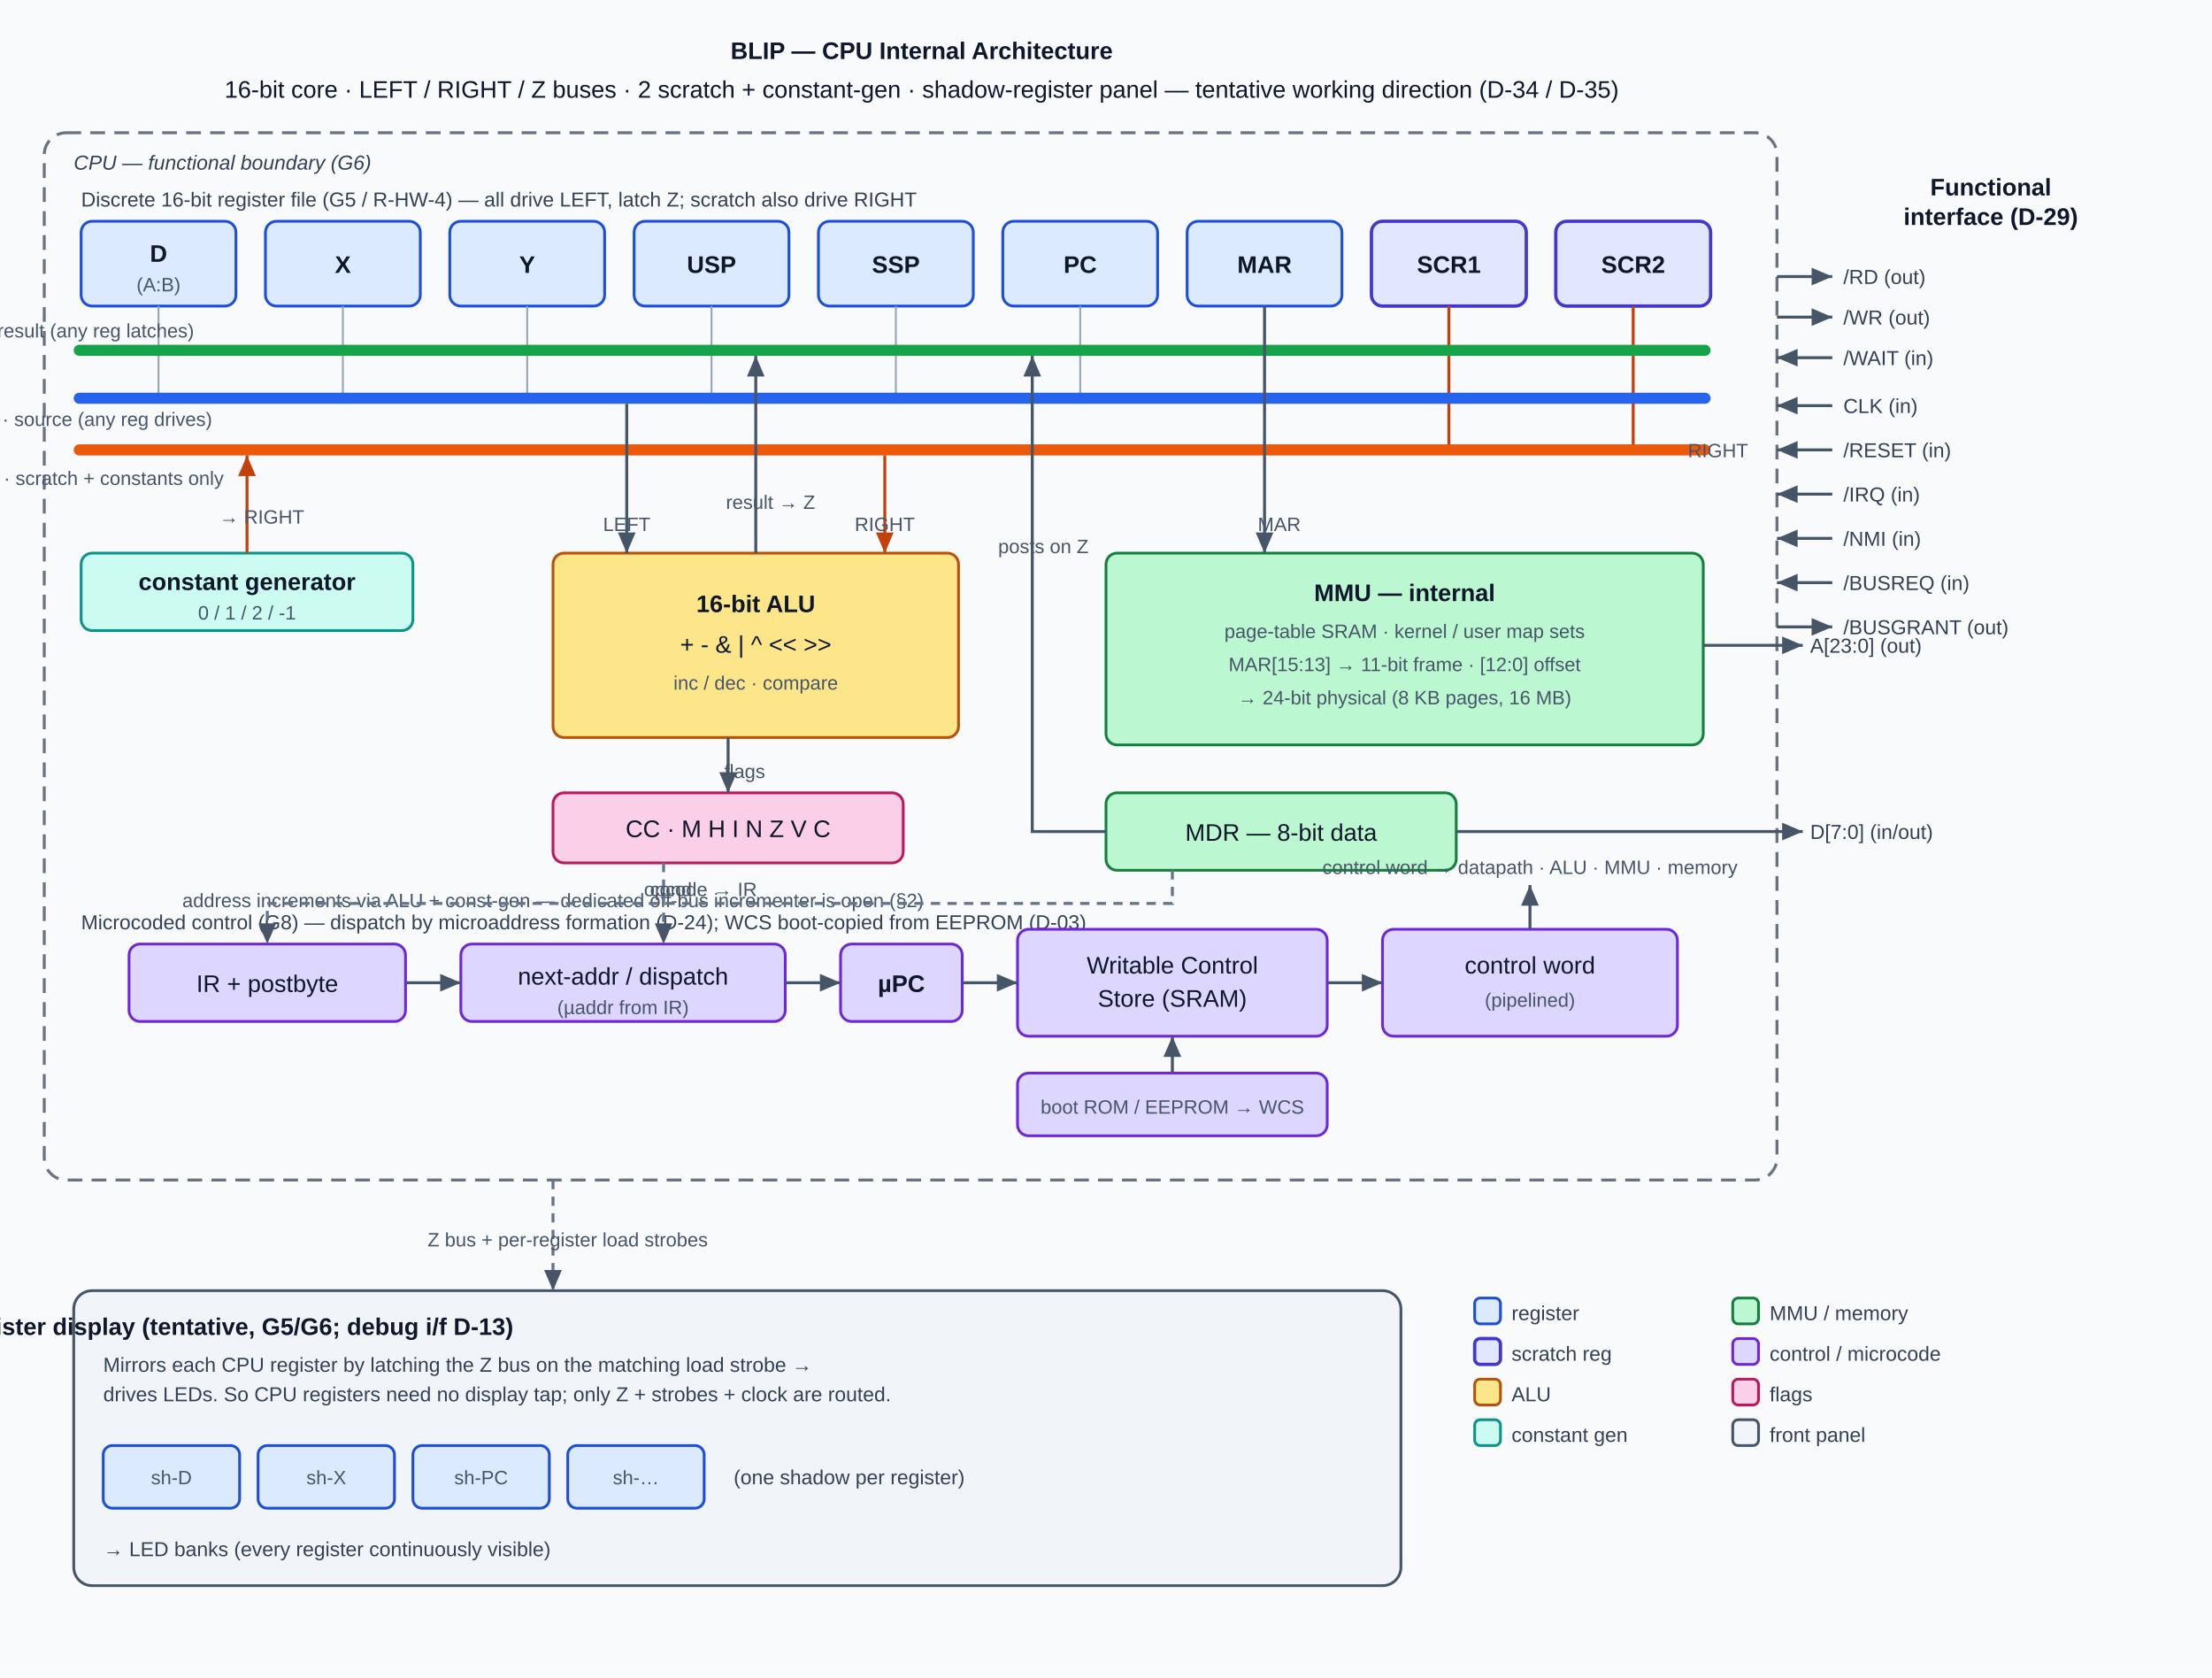
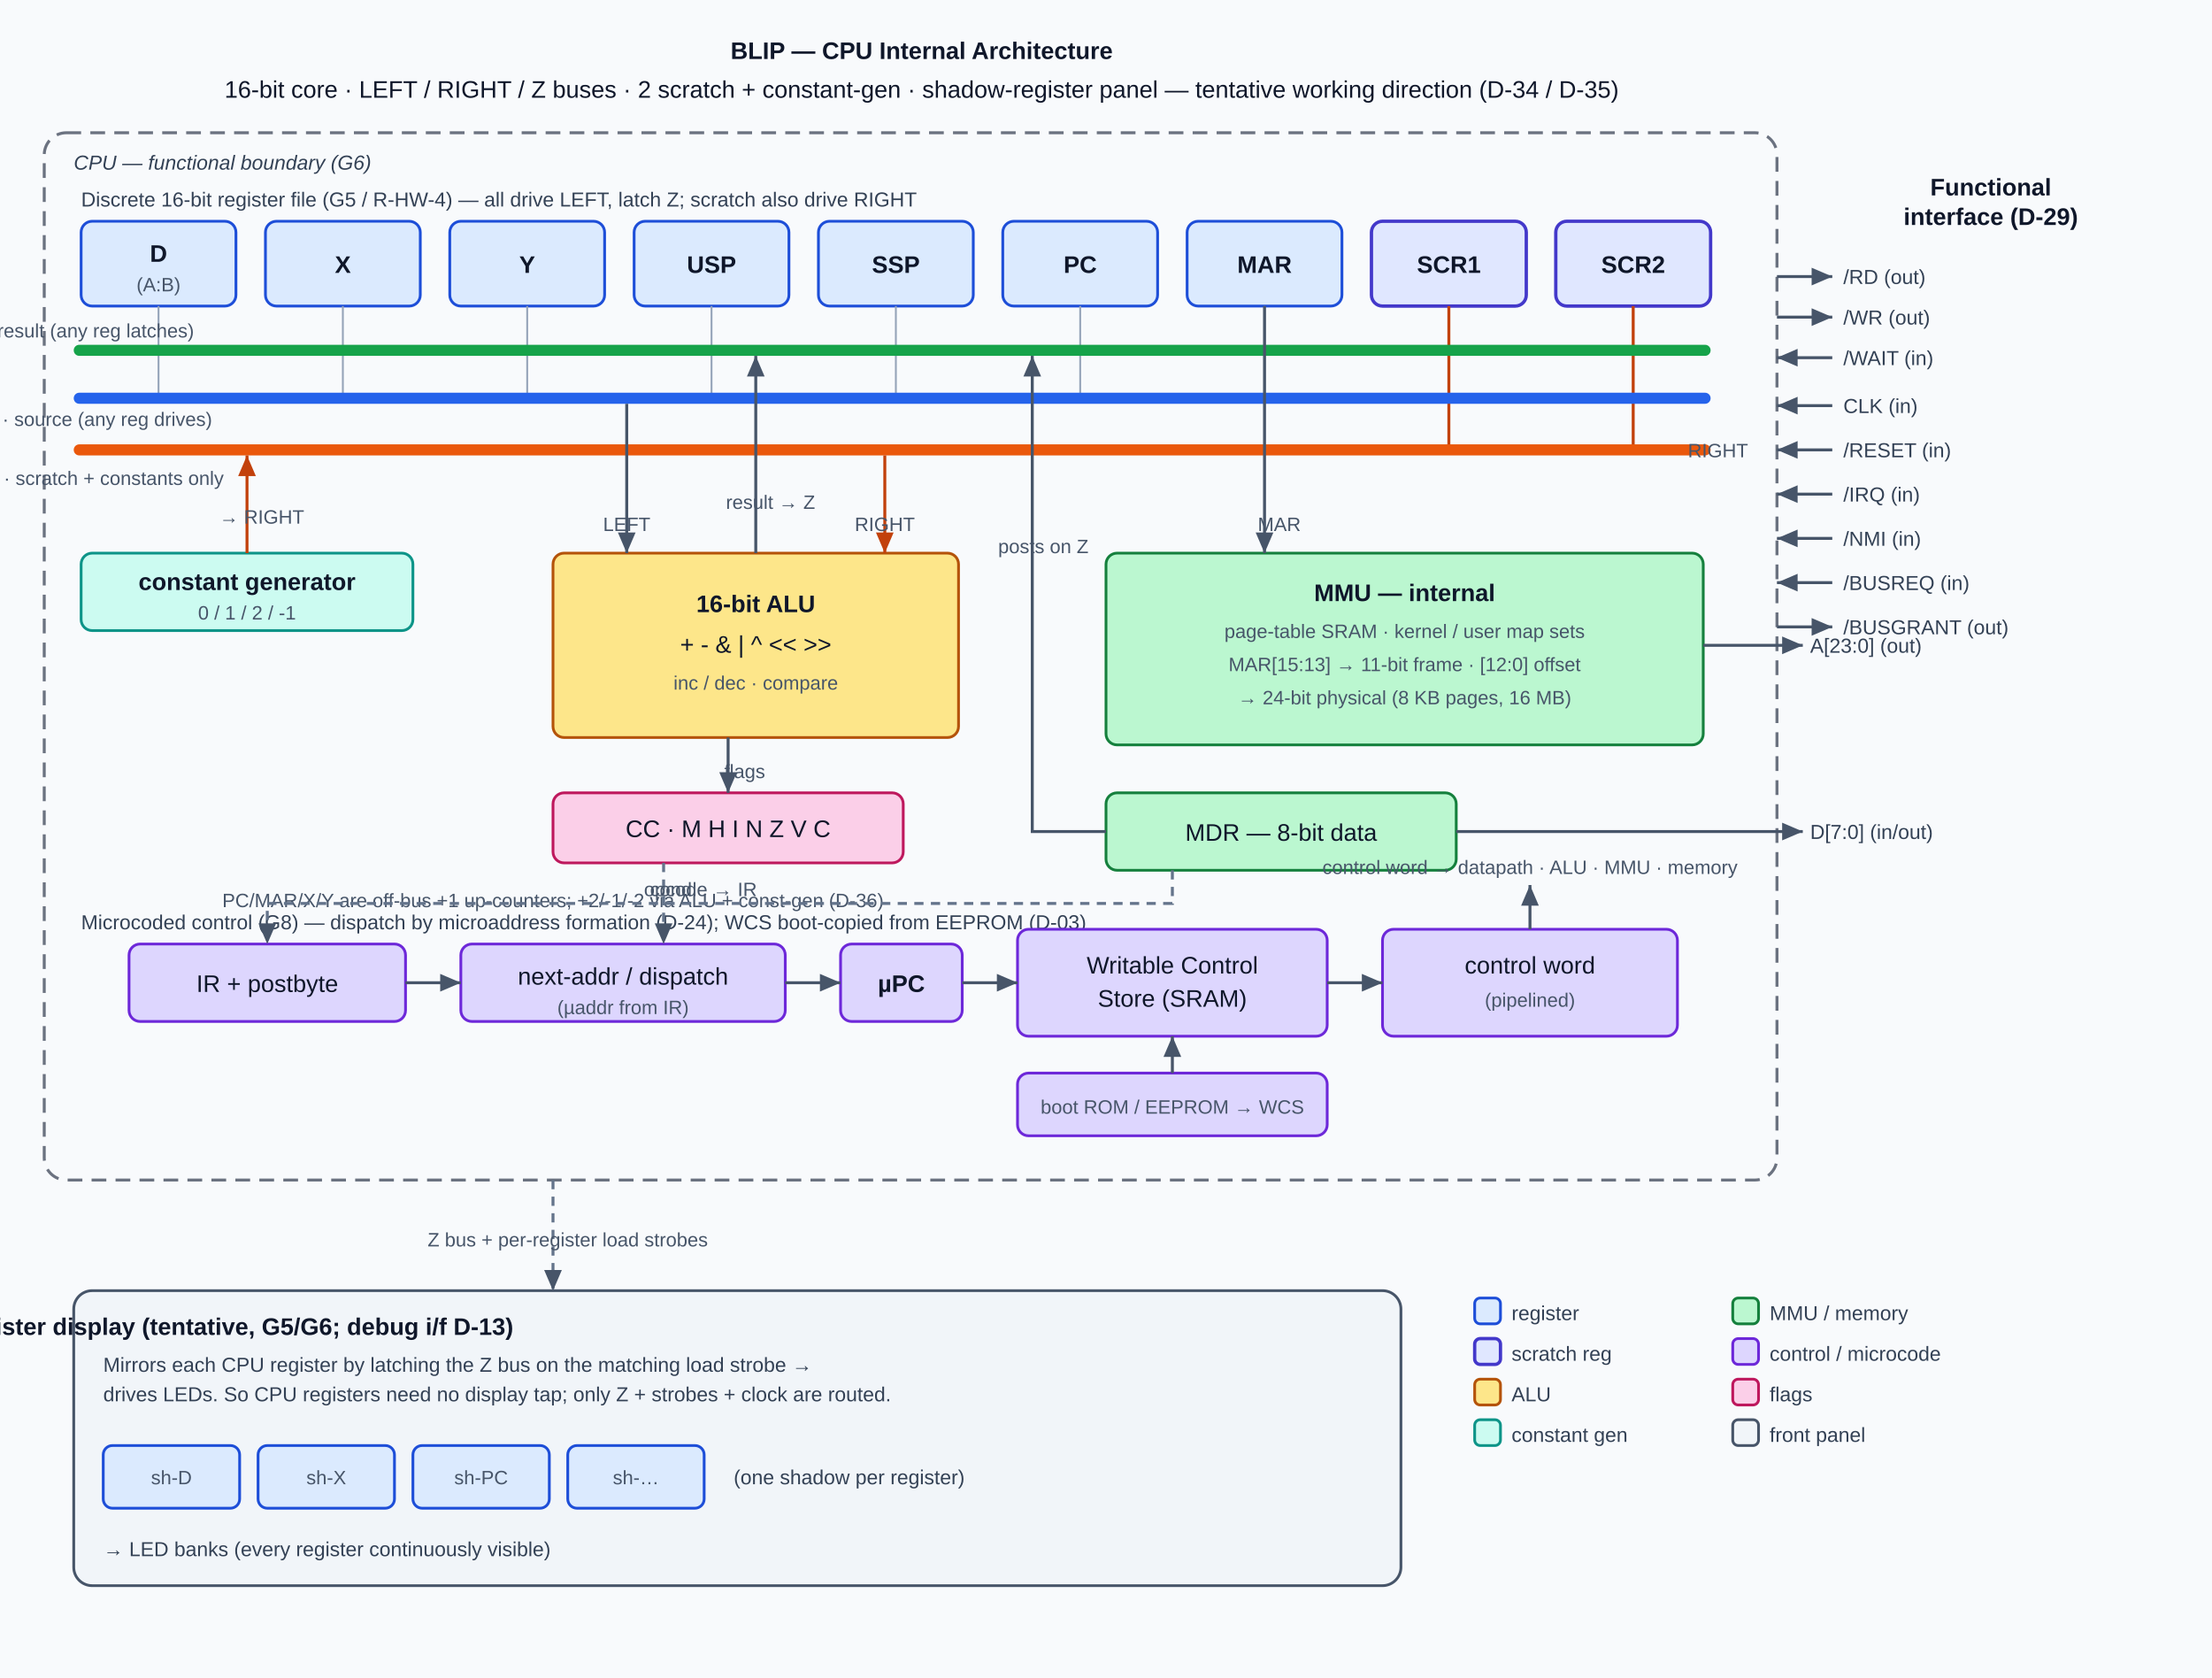
<svg xmlns="http://www.w3.org/2000/svg" viewBox="0 0 1200 910" font-family="'Segoe UI',Arial,sans-serif">
  <defs>
    <marker id="ar" markerWidth="9" markerHeight="9" refX="7" refY="3" orient="auto">
      <path d="M0,0 L7,3 L0,6 Z" fill="#475569" />
    </marker>
    <marker id="aro" markerWidth="9" markerHeight="9" refX="7" refY="3" orient="auto">
      <path d="M0,0 L7,3 L0,6 Z" fill="#c2410c" />
    </marker>
  </defs>
  <style>
    text{fill:#0f172a}
    .t{font-size:13px;text-anchor:middle}
    .tb{font-size:13px;font-weight:700;text-anchor:middle}
    .sm{font-size:10.5px;text-anchor:middle;fill:#475569}
    .lbl{font-size:11px;fill:#334155}
    .reg{fill:#dbeafe;stroke:#1d4ed8;stroke-width:1.5}
    .scr{fill:#e0e7ff;stroke:#4338ca;stroke-width:1.8}
    .alu{fill:#fde68a;stroke:#b45309;stroke-width:1.5}
    .mem{fill:#bbf7d0;stroke:#15803d;stroke-width:1.5}
    .ctrl{fill:#ddd6fe;stroke:#6d28d9;stroke-width:1.5}
    .cc{fill:#fbcfe8;stroke:#be185d;stroke-width:1.5}
    .konst{fill:#ccfbf1;stroke:#0d9488;stroke-width:1.5}
    .fp{fill:#f1f5f9;stroke:#475569;stroke-width:1.5}
    .wire{stroke:#475569;stroke-width:1.6;fill:none}
    .tap{stroke:#94a3b8;stroke-width:1;fill:none}
    .taps{stroke:#c2410c;stroke-width:1.6;fill:none}
    .dash{stroke:#64748b;stroke-width:1.6;fill:none;stroke-dasharray:5 4}
  </style>
  <rect x="0" y="0" width="1200" height="910" fill="#f8fafc" />
  <text x="500" y="32" class="tb" font-size="22">BLIP — CPU Internal Architecture</text>
  <text x="500" y="53" class="t" font-size="12" fill="#475569">16-bit core · LEFT / RIGHT / Z buses · 2 scratch + constant-gen · shadow-register panel — tentative working direction (D-34 / D-35)</text>
  <rect x="24" y="72" width="940" height="568" rx="12" fill="none" stroke="#6b7280" stroke-width="1.6" stroke-dasharray="8 5" />
  <text x="40" y="92" class="lbl" font-style="italic">CPU — functional boundary (G6)</text>
  <text x="44" y="112" class="lbl">Discrete 16-bit register file (G5 / R-HW-4) — all drive LEFT, latch Z; scratch also drive RIGHT</text>
  <g>
    <rect class="reg" x="44" y="120" width="84" height="46" rx="6" />
    <text x="86" y="142" class="tb">D</text>
    <text x="86" y="158" class="sm">(A:B)</text>
    <rect class="reg" x="144" y="120" width="84" height="46" rx="6" />
    <text x="186" y="148" class="tb">X</text>
    <rect class="reg" x="244" y="120" width="84" height="46" rx="6" />
    <text x="286" y="148" class="tb">Y</text>
    <rect class="reg" x="344" y="120" width="84" height="46" rx="6" />
    <text x="386" y="148" class="tb">USP</text>
    <rect class="reg" x="444" y="120" width="84" height="46" rx="6" />
    <text x="486" y="148" class="tb">SSP</text>
    <rect class="reg" x="544" y="120" width="84" height="46" rx="6" />
    <text x="586" y="148" class="tb">PC</text>
    <rect class="reg" x="644" y="120" width="84" height="46" rx="6" />
    <text x="686" y="148" class="tb">MAR</text>
    <rect class="scr" x="744" y="120" width="84" height="46" rx="6" />
    <text x="786" y="148" class="tb">SCR1</text>
    <rect class="scr" x="844" y="120" width="84" height="46" rx="6" />
    <text x="886" y="148" class="tb">SCR2</text>
  </g>
  <g class="tap">
    <line x1="86" y1="166" x2="86" y2="216" />
    <line x1="186" y1="166" x2="186" y2="216" />
    <line x1="286" y1="166" x2="286" y2="216" />
    <line x1="386" y1="166" x2="386" y2="216" />
    <line x1="486" y1="166" x2="486" y2="216" />
    <line x1="586" y1="166" x2="586" y2="216" />
    <line x1="686" y1="166" x2="686" y2="216" />
  </g>
  <g class="taps">
    <line x1="786" y1="166" x2="786" y2="244" />
    <line x1="886" y1="166" x2="886" y2="244" />
  </g>
  <rect x="40" y="187" width="888" height="6" rx="3" fill="#16a34a" />
  <text x="44" y="183" class="sm" text-anchor="start" fill="#16a34a">Z · result (any reg latches)</text>
  <rect x="40" y="213" width="888" height="6" rx="3" fill="#2563eb" />
  <text x="44" y="231" class="sm" text-anchor="start" fill="#2563eb">LEFT · source (any reg drives)</text>
  <rect x="40" y="241" width="888" height="6" rx="3" fill="#ea580c" />
  <text x="932" y="248" class="sm" text-anchor="start" fill="#c2410c">RIGHT</text>
  <text x="44" y="263" class="sm" text-anchor="start" fill="#c2410c">RIGHT · scratch + constants only</text>
  <rect class="konst" x="44" y="300" width="180" height="42" rx="6" />
  <text x="134" y="320" class="tb">constant generator</text>
  <text x="134" y="336" class="sm">0 / 1 / 2 / -1</text>
  <line class="taps" x1="134" y1="300" x2="134" y2="247" marker-end="url(#aro)" />
  <text x="142" y="284" class="sm" text-anchor="start" fill="#c2410c">→ RIGHT</text>
  <rect class="alu" x="300" y="300" width="220" height="100" rx="6" />
  <text x="410" y="332" class="tb">16-bit ALU</text>
  <text x="410" y="354" class="t" font-size="12">+  -  &amp; | ^  &lt;&lt; &gt;&gt;</text>
  <text x="410" y="374" class="sm">inc / dec · compare</text>
  <line class="wire" x1="340" y1="219" x2="340" y2="300" marker-end="url(#ar)" />
  <text x="340" y="288" class="sm">LEFT</text>
  <line class="taps" x1="480" y1="247" x2="480" y2="300" marker-end="url(#aro)" />
  <text x="480" y="288" class="sm" fill="#c2410c">RIGHT</text>
  <line class="wire" x1="410" y1="300" x2="410" y2="193" marker-end="url(#ar)" />
  <text x="418" y="276" class="sm" text-anchor="start">result → Z</text>
  <rect class="cc" x="300" y="430" width="190" height="38" rx="6" />
  <text x="395" y="454" class="t">CC · M H I N Z V C</text>
  <line class="wire" x1="395" y1="400" x2="395" y2="430" marker-end="url(#ar)" />
  <text x="404" y="422" class="sm" text-anchor="start">flags</text>
  <rect class="mem" x="600" y="300" width="324" height="104" rx="6" />
  <text x="762" y="326" class="tb">MMU — internal</text>
  <text x="762" y="346" class="sm">page-table SRAM · kernel / user map sets</text>
  <text x="762" y="364" class="sm">MAR[15:13] → 11-bit frame · [12:0] offset</text>
  <text x="762" y="382" class="sm">→ 24-bit physical (8 KB pages, 16 MB)</text>
  <line class="wire" x1="686" y1="166" x2="686" y2="300" marker-end="url(#ar)" />
  <text x="694" y="288" class="sm" text-anchor="start">MAR</text>
  <line class="wire" x1="924" y1="350" x2="978" y2="350" marker-end="url(#ar)" />
  <rect class="mem" x="600" y="430" width="190" height="42" rx="6" />
  <text x="695" y="456" class="t">MDR — 8-bit data</text>
  <line class="wire" x1="790" y1="451" x2="978" y2="451" marker-end="url(#ar)" />
  <path class="wire" d="M600,451 H560 V193" marker-end="url(#ar)" />
  <text x="566" y="300" class="sm" text-anchor="start">posts on Z</text>
-   <text x="300" y="492" class="sm" text-anchor="start" fill="#94a3b8">address increments via ALU + const-gen — dedicated off-bus incrementer is open (§2)</text>
+   <text x="300" y="492" class="sm" text-anchor="start" fill="#94a3b8">PC/MAR/X/Y are off-bus +1 up-counters; +2/-1/-2 via ALU + const-gen (D-36)</text>
  <text x="44" y="504" class="lbl">Microcoded control (G8) — dispatch by microaddress formation (D-24); WCS boot-copied from EEPROM (D-03)</text>
  <rect class="ctrl" x="70" y="512" width="150" height="42" rx="6" />
  <text x="145" y="538" class="t">IR + postbyte</text>
  <rect class="ctrl" x="250" y="512" width="176" height="42" rx="6" />
  <text x="338" y="534" class="t">next-addr / dispatch</text>
  <text x="338" y="550" class="sm">(µaddr from IR)</text>
  <rect class="ctrl" x="456" y="512" width="66" height="42" rx="6" />
  <text x="489" y="538" class="tb">µPC</text>
  <rect class="ctrl" x="552" y="504" width="168" height="58" rx="6" />
  <text x="636" y="528" class="t">Writable Control</text>
  <text x="636" y="546" class="t">Store (SRAM)</text>
  <rect class="ctrl" x="750" y="504" width="160" height="58" rx="6" />
  <text x="830" y="528" class="t">control word</text>
  <text x="830" y="546" class="sm">(pipelined)</text>
  <rect class="ctrl" x="552" y="582" width="168" height="34" rx="6" />
  <text x="636" y="604" class="sm">boot ROM / EEPROM → WCS</text>
  <line class="wire" x1="220" y1="533" x2="250" y2="533" marker-end="url(#ar)" />
  <line class="wire" x1="426" y1="533" x2="456" y2="533" marker-end="url(#ar)" />
  <line class="wire" x1="522" y1="533" x2="552" y2="533" marker-end="url(#ar)" />
  <line class="wire" x1="720" y1="533" x2="750" y2="533" marker-end="url(#ar)" />
  <line class="wire" x1="636" y1="582" x2="636" y2="562" marker-end="url(#ar)" />
  <line class="wire" x1="830" y1="504" x2="830" y2="480" marker-end="url(#ar)" stroke-width="2.4" />
  <text x="830" y="474" class="sm">control word → datapath · ALU · MMU · memory</text>
  <path class="dash" d="M636,472 V490 H145 V512" marker-end="url(#ar)" />
  <text x="380" y="486" class="sm">opcode → IR</text>
  <path class="dash" d="M360,468 V512" marker-end="url(#ar)" />
  <text x="364" y="486" class="sm" text-anchor="start">cond</text>
  <text x="1080" y="106" class="tb" font-size="12">Functional</text>
  <text x="1080" y="122" class="tb" font-size="12">interface (D-29)</text>
  <text x="982" y="354" class="lbl" text-anchor="start">A[23:0]  (out)</text>
  <text x="982" y="455" class="lbl" text-anchor="start">D[7:0]  (in/out)</text>
  <g>
    <line class="wire" x1="964" y1="150" x2="994" y2="150" marker-end="url(#ar)" />
    <text x="1000" y="154" class="lbl" text-anchor="start">/RD  (out)</text>
    <line class="wire" x1="964" y1="172" x2="994" y2="172" marker-end="url(#ar)" />
    <text x="1000" y="176" class="lbl" text-anchor="start">/WR  (out)</text>
    <line class="wire" x1="994" y1="194" x2="964" y2="194" marker-end="url(#ar)" />
    <text x="1000" y="198" class="lbl" text-anchor="start">/WAIT  (in)</text>
    <line class="wire" x1="994" y1="220" x2="964" y2="220" marker-end="url(#ar)" />
    <text x="1000" y="224" class="lbl" text-anchor="start">CLK  (in)</text>
    <line class="wire" x1="994" y1="244" x2="964" y2="244" marker-end="url(#ar)" />
    <text x="1000" y="248" class="lbl" text-anchor="start">/RESET  (in)</text>
    <line class="wire" x1="994" y1="268" x2="964" y2="268" marker-end="url(#ar)" />
    <text x="1000" y="272" class="lbl" text-anchor="start">/IRQ  (in)</text>
    <line class="wire" x1="994" y1="292" x2="964" y2="292" marker-end="url(#ar)" />
    <text x="1000" y="296" class="lbl" text-anchor="start">/NMI  (in)</text>
    <line class="wire" x1="994" y1="316" x2="964" y2="316" marker-end="url(#ar)" />
    <text x="1000" y="320" class="lbl" text-anchor="start">/BUSREQ  (in)</text>
    <line class="wire" x1="964" y1="340" x2="994" y2="340" marker-end="url(#ar)" />
    <text x="1000" y="344" class="lbl" text-anchor="start">/BUSGRANT (out)</text>
  </g>
  <rect class="fp" x="40" y="700" width="720" height="160" rx="10" />
  <text x="56" y="724" class="tb" text-anchor="start">Front panel — shadow-register display (tentative, G5/G6; debug i/f D-13)</text>
  <text x="56" y="744" class="lbl" text-anchor="start">Mirrors each CPU register by latching the Z bus on the matching load strobe →</text>
  <text x="56" y="760" class="lbl" text-anchor="start">drives LEDs. So CPU registers need no display tap; only Z + strobes + clock are routed.</text>
  <g>
    <rect class="reg" x="56" y="784" width="74" height="34" rx="5" />
    <text x="93" y="805" class="sm">sh-D</text>
    <rect class="reg" x="140" y="784" width="74" height="34" rx="5" />
    <text x="177" y="805" class="sm">sh-X</text>
    <rect class="reg" x="224" y="784" width="74" height="34" rx="5" />
    <text x="261" y="805" class="sm">sh-PC</text>
    <rect class="reg" x="308" y="784" width="74" height="34" rx="5" />
    <text x="345" y="805" class="sm">sh-…</text>
    <text x="398" y="805" class="lbl" text-anchor="start">(one shadow per register)</text>
  </g>
  <text x="56" y="844" class="lbl" text-anchor="start">→ LED banks (every register continuously visible)</text>
  <line class="dash" x1="300" y1="640" x2="300" y2="700" marker-end="url(#ar)" />
  <text x="308" y="676" class="sm" text-anchor="start">Z bus + per-register load strobes</text>
  <g>
    <rect x="800" y="704" width="14" height="14" rx="3" class="reg" />
    <text x="820" y="716" class="lbl" text-anchor="start">register</text>
    <rect x="800" y="726" width="14" height="14" rx="3" class="scr" />
    <text x="820" y="738" class="lbl" text-anchor="start">scratch reg</text>
    <rect x="800" y="748" width="14" height="14" rx="3" class="alu" />
    <text x="820" y="760" class="lbl" text-anchor="start">ALU</text>
    <rect x="800" y="770" width="14" height="14" rx="3" class="konst" />
    <text x="820" y="782" class="lbl" text-anchor="start">constant gen</text>
    <rect x="940" y="704" width="14" height="14" rx="3" class="mem" />
    <text x="960" y="716" class="lbl" text-anchor="start">MMU / memory</text>
    <rect x="940" y="726" width="14" height="14" rx="3" class="ctrl" />
    <text x="960" y="738" class="lbl" text-anchor="start">control / microcode</text>
    <rect x="940" y="748" width="14" height="14" rx="3" class="cc" />
    <text x="960" y="760" class="lbl" text-anchor="start">flags</text>
    <rect x="940" y="770" width="14" height="14" rx="3" class="fp" />
    <text x="960" y="782" class="lbl" text-anchor="start">front panel</text>
  </g>
</svg>
